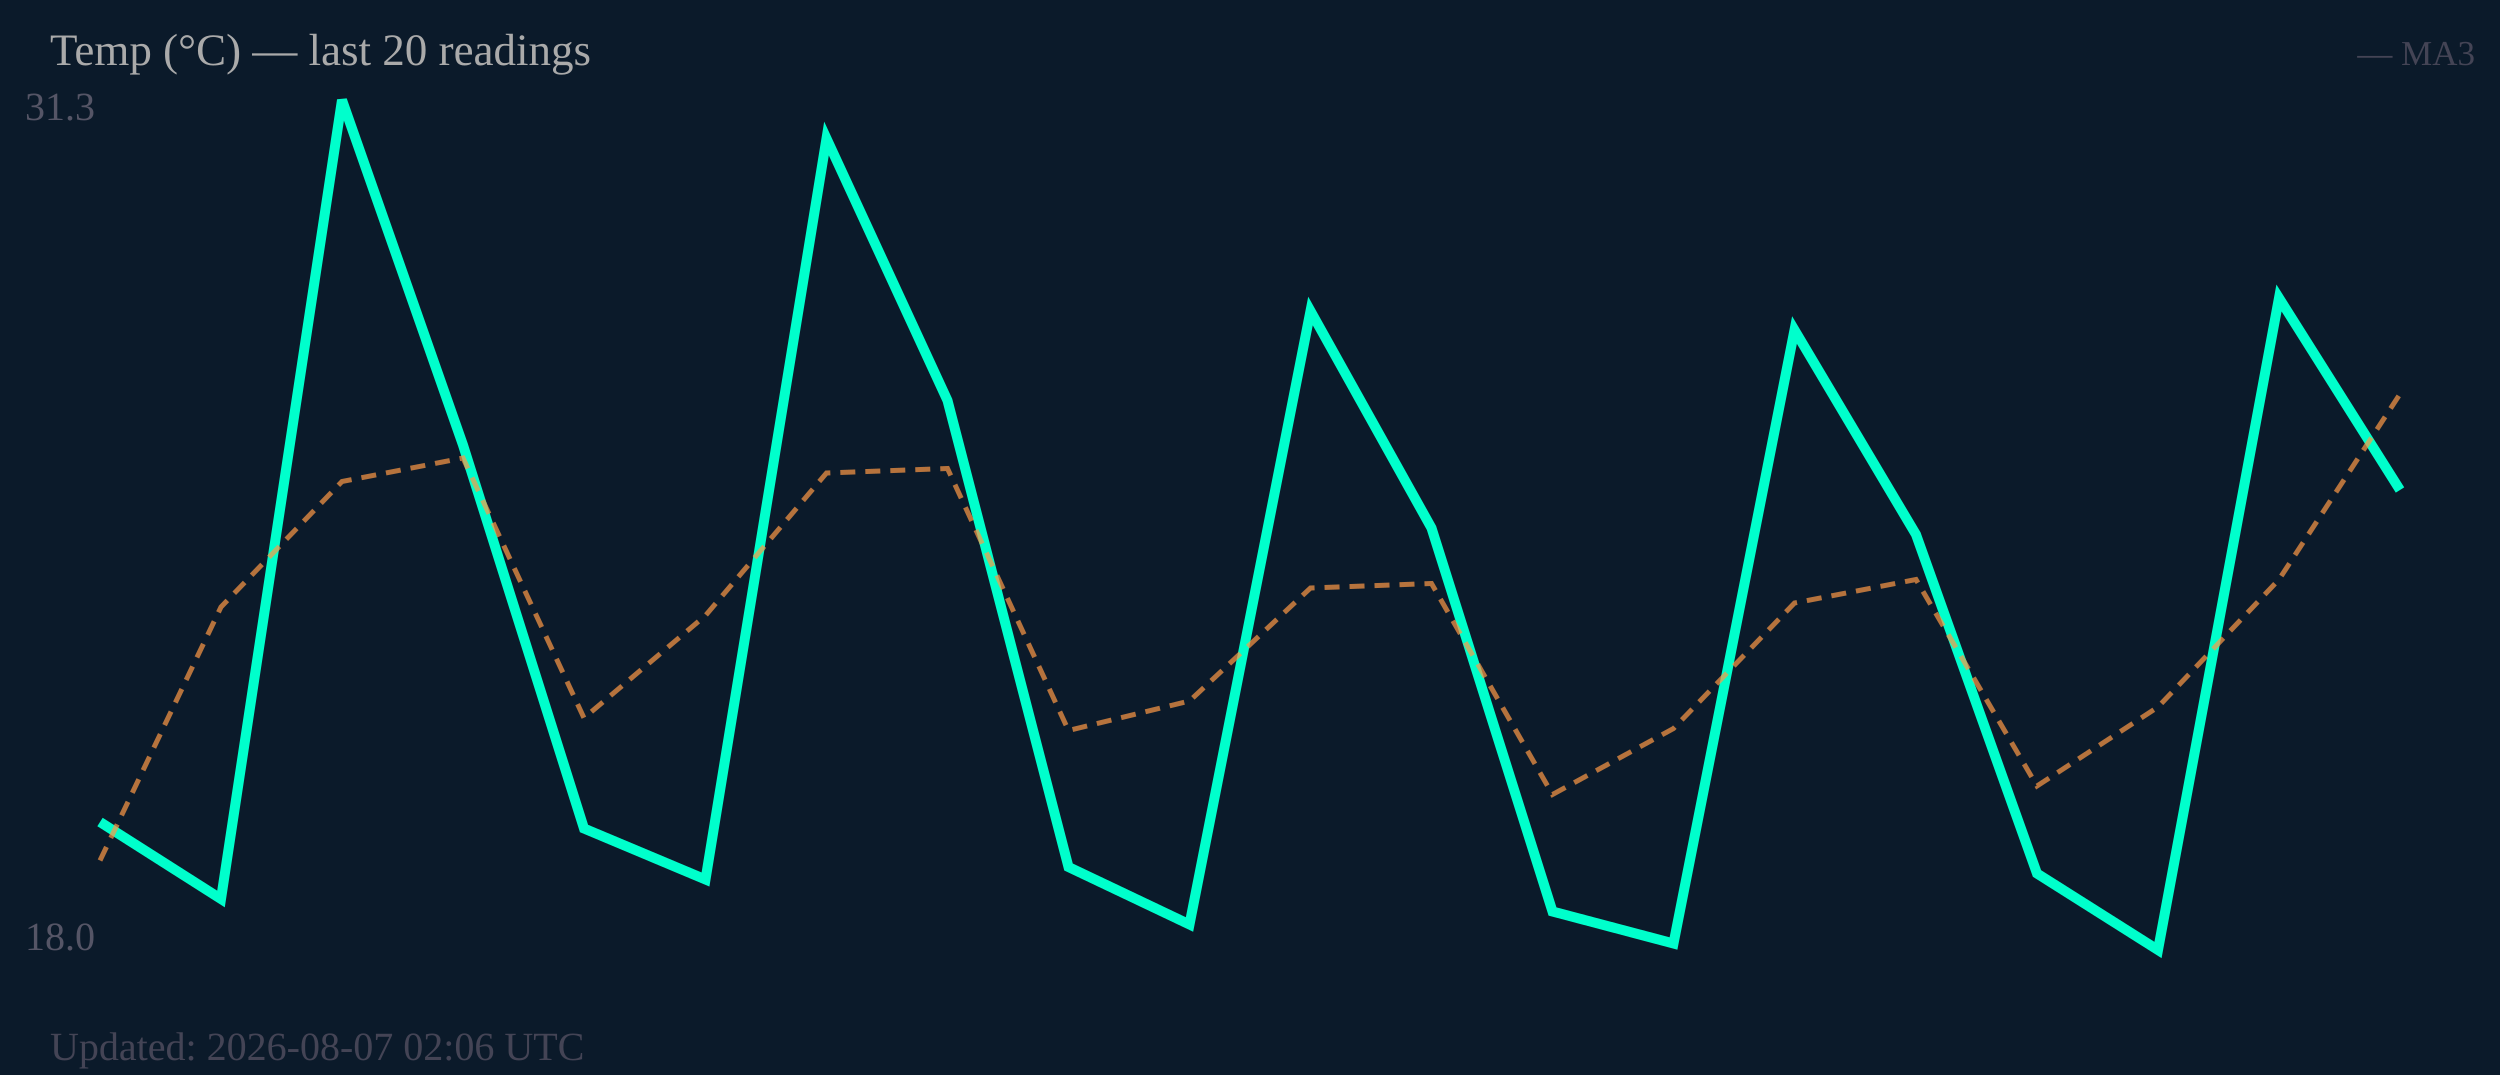
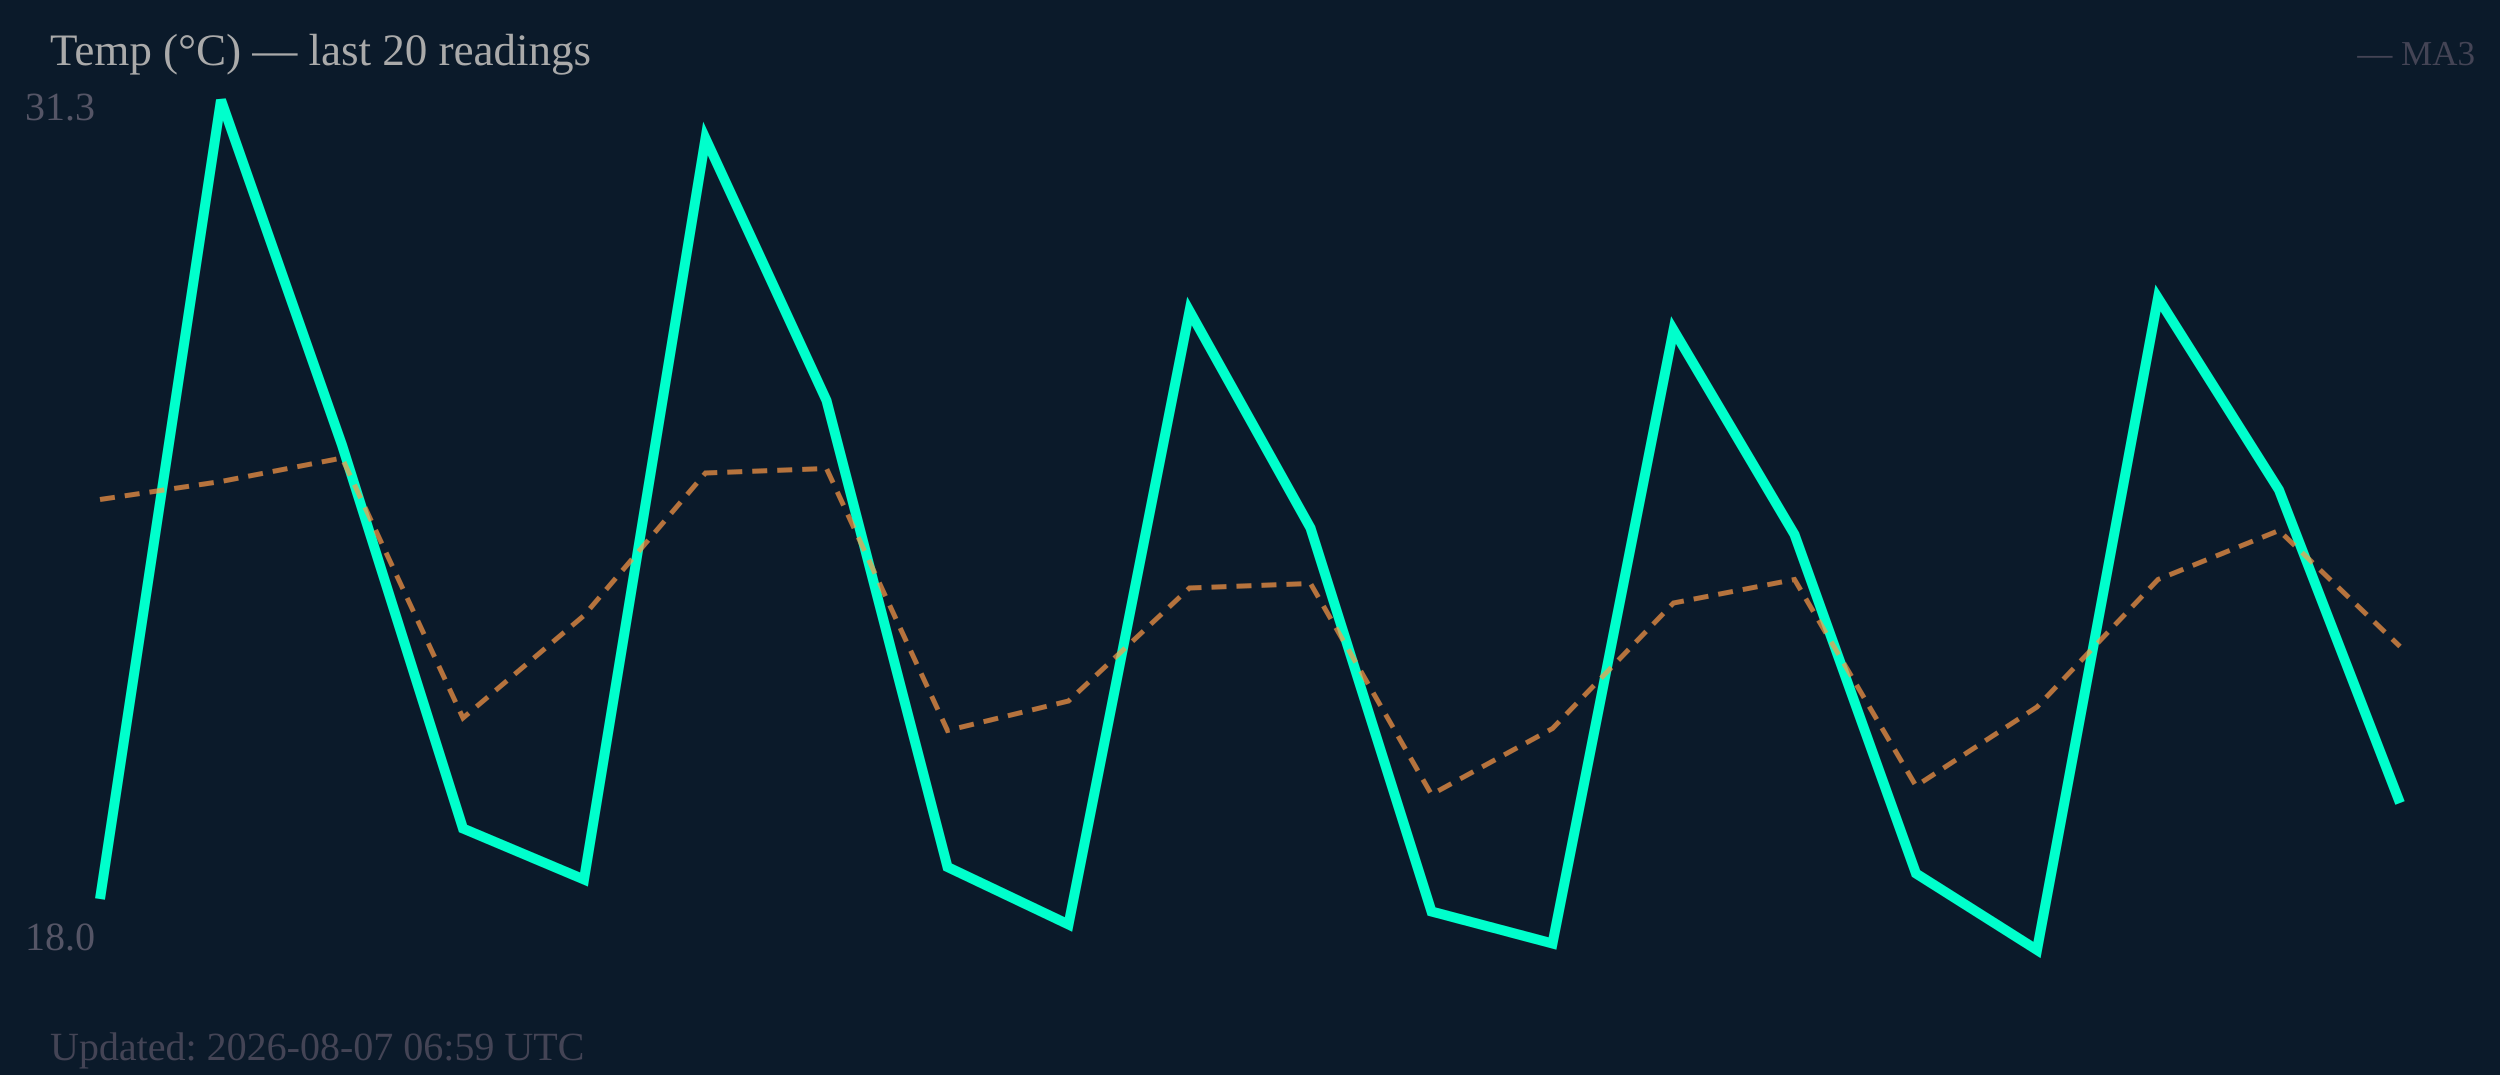
<svg xmlns="http://www.w3.org/2000/svg" width="500" height="215" viewBox="0 0 500 215">
  <rect width="500" height="215" fill="#0b1a2a" />
  <text x="5" y="24" font-size="8" fill="#556">31.3</text>
  <text x="5" y="190" font-size="8" fill="#556">18.0</text>
-   <polyline fill="none" stroke="#00ffcc" stroke-width="2" points="20.0,164.4 44.2,179.8 68.4,20.0 92.6,89.0 116.8,165.7 141.1,175.9 165.3,27.7 189.5,80.1 213.7,173.4 237.9,184.9 262.1,62.2 286.3,105.6 310.5,182.3 334.7,188.7 358.9,66.0 383.2,106.9 407.4,174.7 431.6,190.0 455.8,59.6 480.0,98.0" />
-   <polyline fill="none" stroke="#ff9944" stroke-width="1" stroke-dasharray="3,2" opacity="0.7" points="20.0,172.1 44.2,121.4 68.4,96.3 92.6,91.6 116.8,143.6 141.1,123.1 165.3,94.6 189.5,93.7 213.7,146.1 237.9,140.2 262.1,117.6 286.3,116.7 310.5,158.9 334.7,145.7 358.9,120.6 383.2,115.9 407.4,157.2 431.6,141.4 455.8,115.9 480.0,78.8" />
+   <polyline fill="none" stroke="#00ffcc" stroke-width="2" points="20.0,179.8 44.2,20.0 68.4,89.0 92.6,165.7 116.8,175.9 141.1,27.7 165.3,80.1 189.5,173.4 213.7,184.9 237.9,62.2 262.1,105.6 286.3,182.3 310.5,188.7 334.7,66.0 358.9,106.9 383.2,174.7 407.4,190.0 431.6,59.6 455.8,98.0 480.0,160.6" />
+   <polyline fill="none" stroke="#ff9944" stroke-width="1" stroke-dasharray="3,2" opacity="0.7" points="20.0,99.9 44.2,96.3 68.4,91.6 92.6,143.6 116.8,123.1 141.1,94.6 165.3,93.7 189.5,146.1 213.7,140.2 237.9,117.6 262.1,116.7 286.3,158.9 310.5,145.7 334.7,120.6 358.9,115.9 383.2,157.2 407.4,141.4 431.6,115.9 455.8,106.1 480.0,129.3" />
  <text x="10" y="13" font-size="9" fill="#aaa">Temp (°C) — last 20 readings</text>
  <text x="495" y="13" font-size="7" fill="#445" text-anchor="end">— MA3</text>
-   <text x="10" y="212" font-size="8" fill="#445">Updated: 2026-08-07 02:06 UTC</text>
+   <text x="10" y="212" font-size="8" fill="#445">Updated: 2026-08-07 06:59 UTC</text>
</svg>
